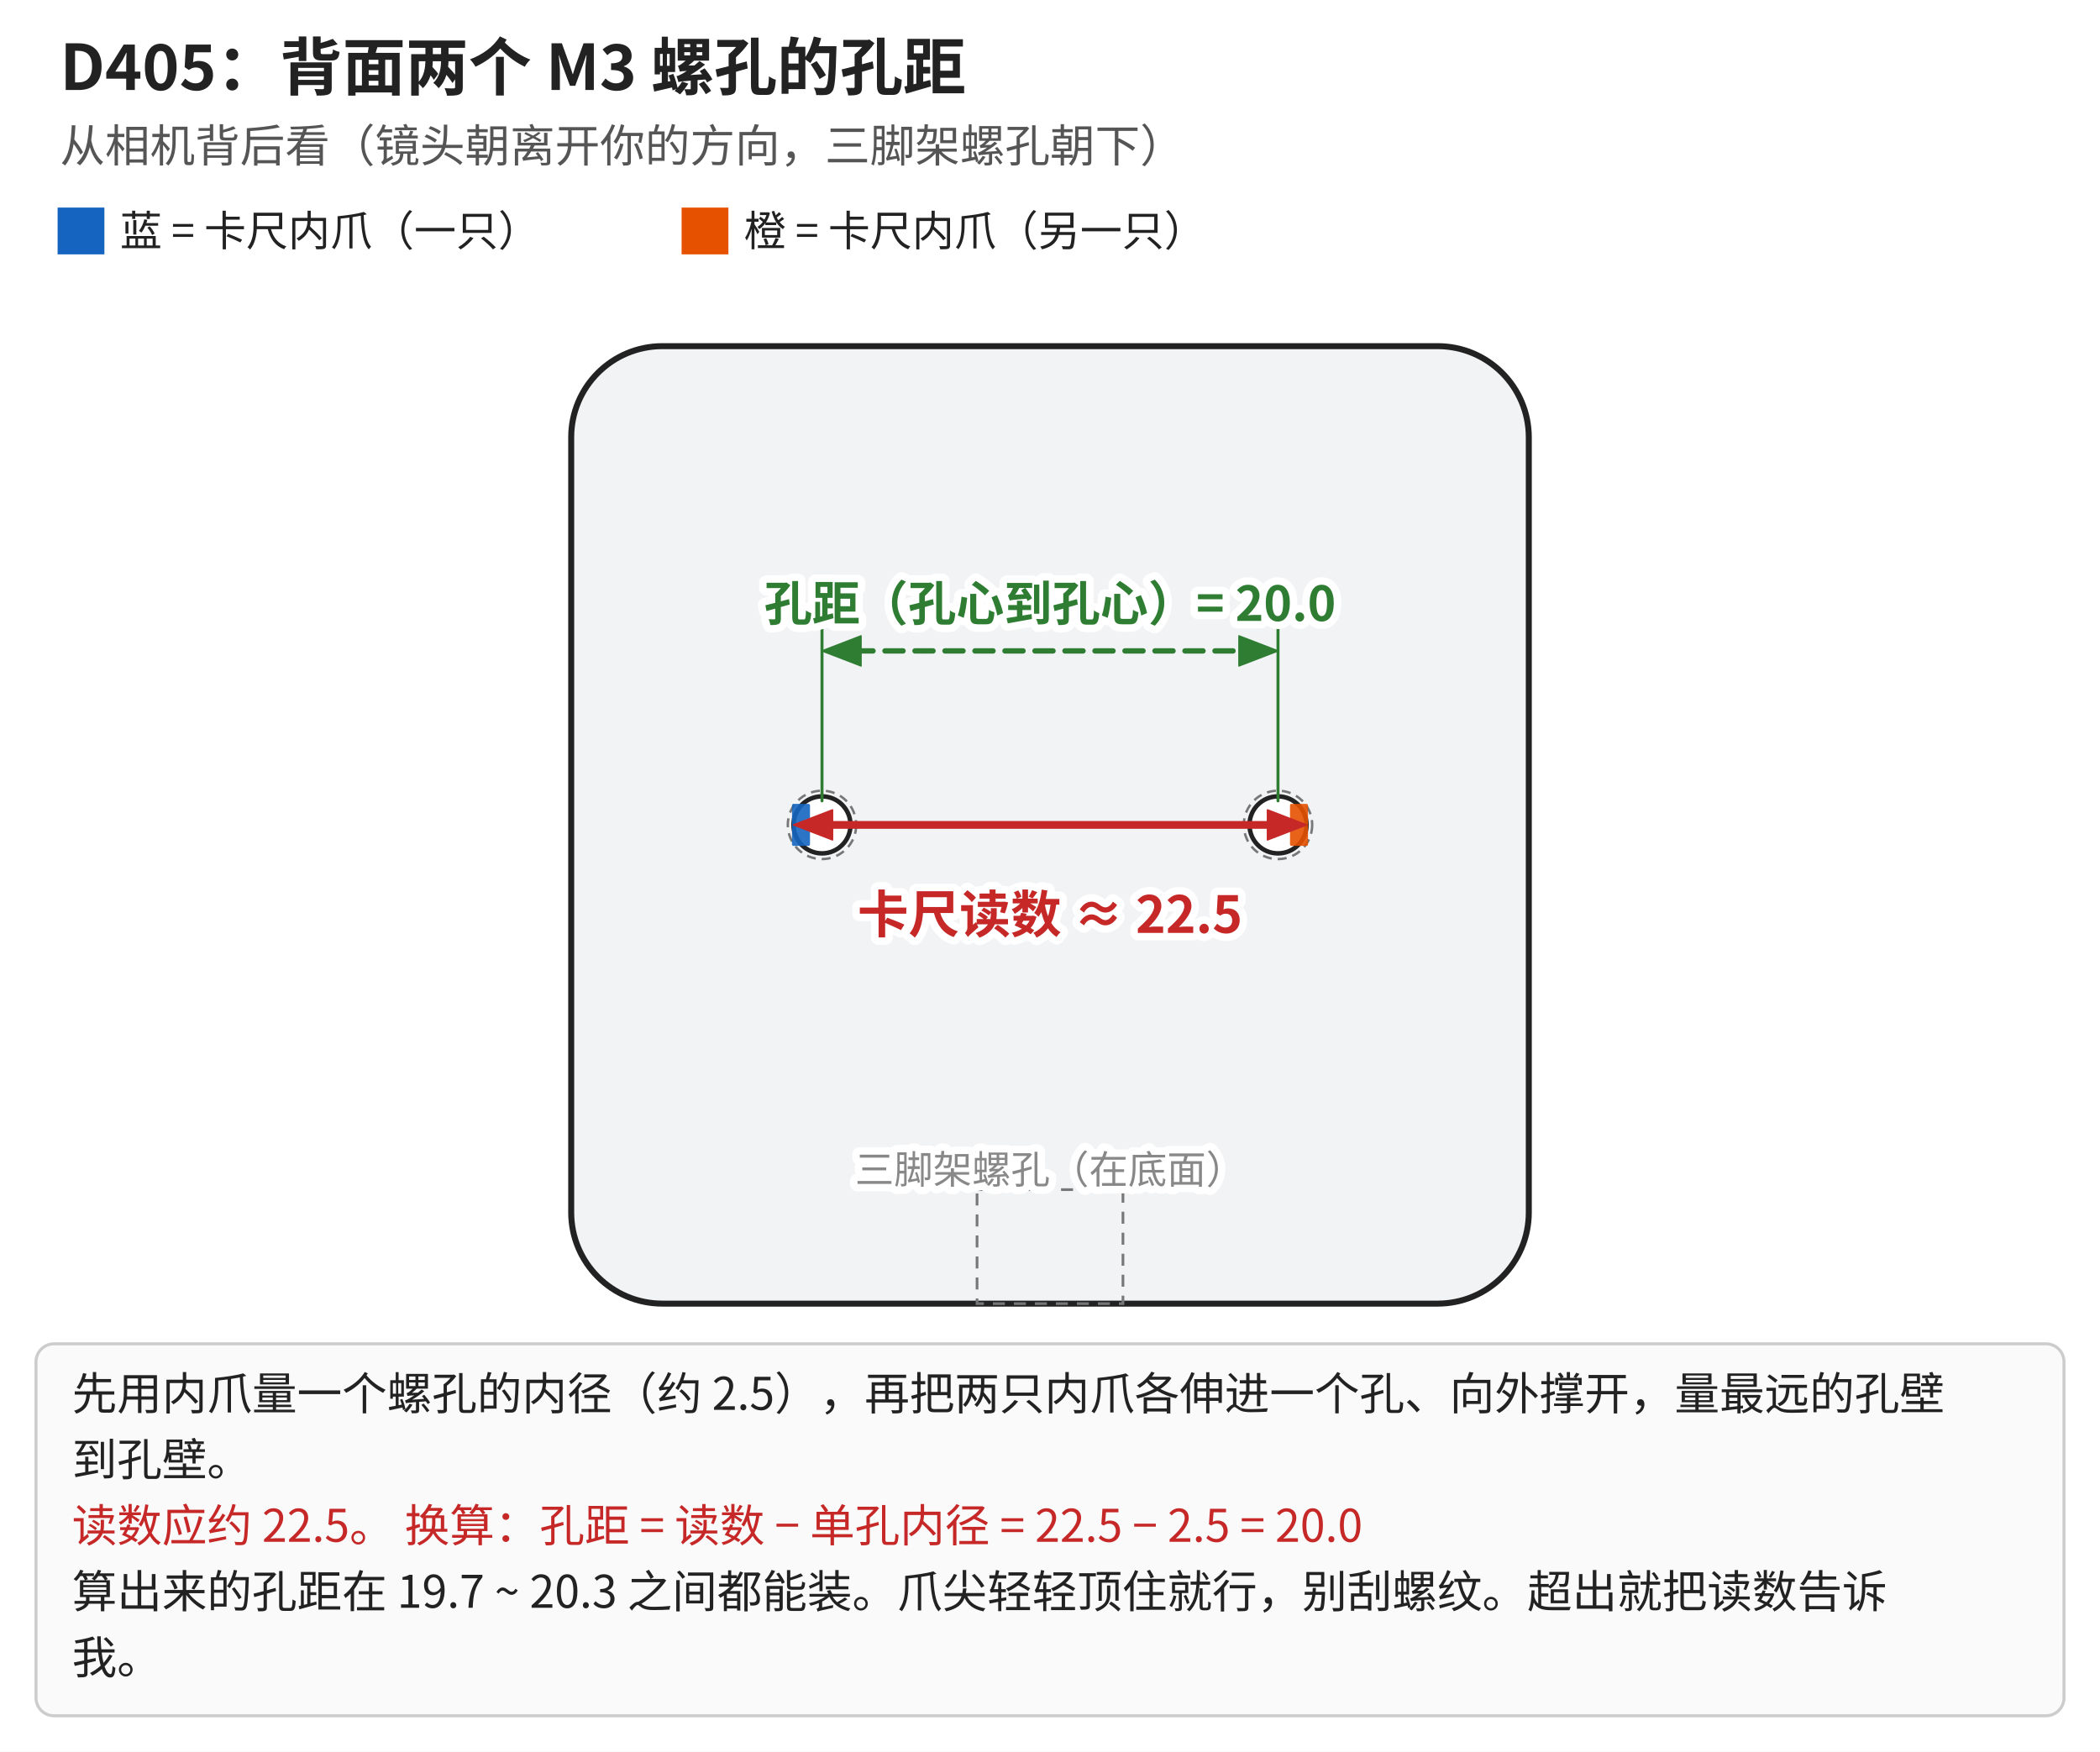
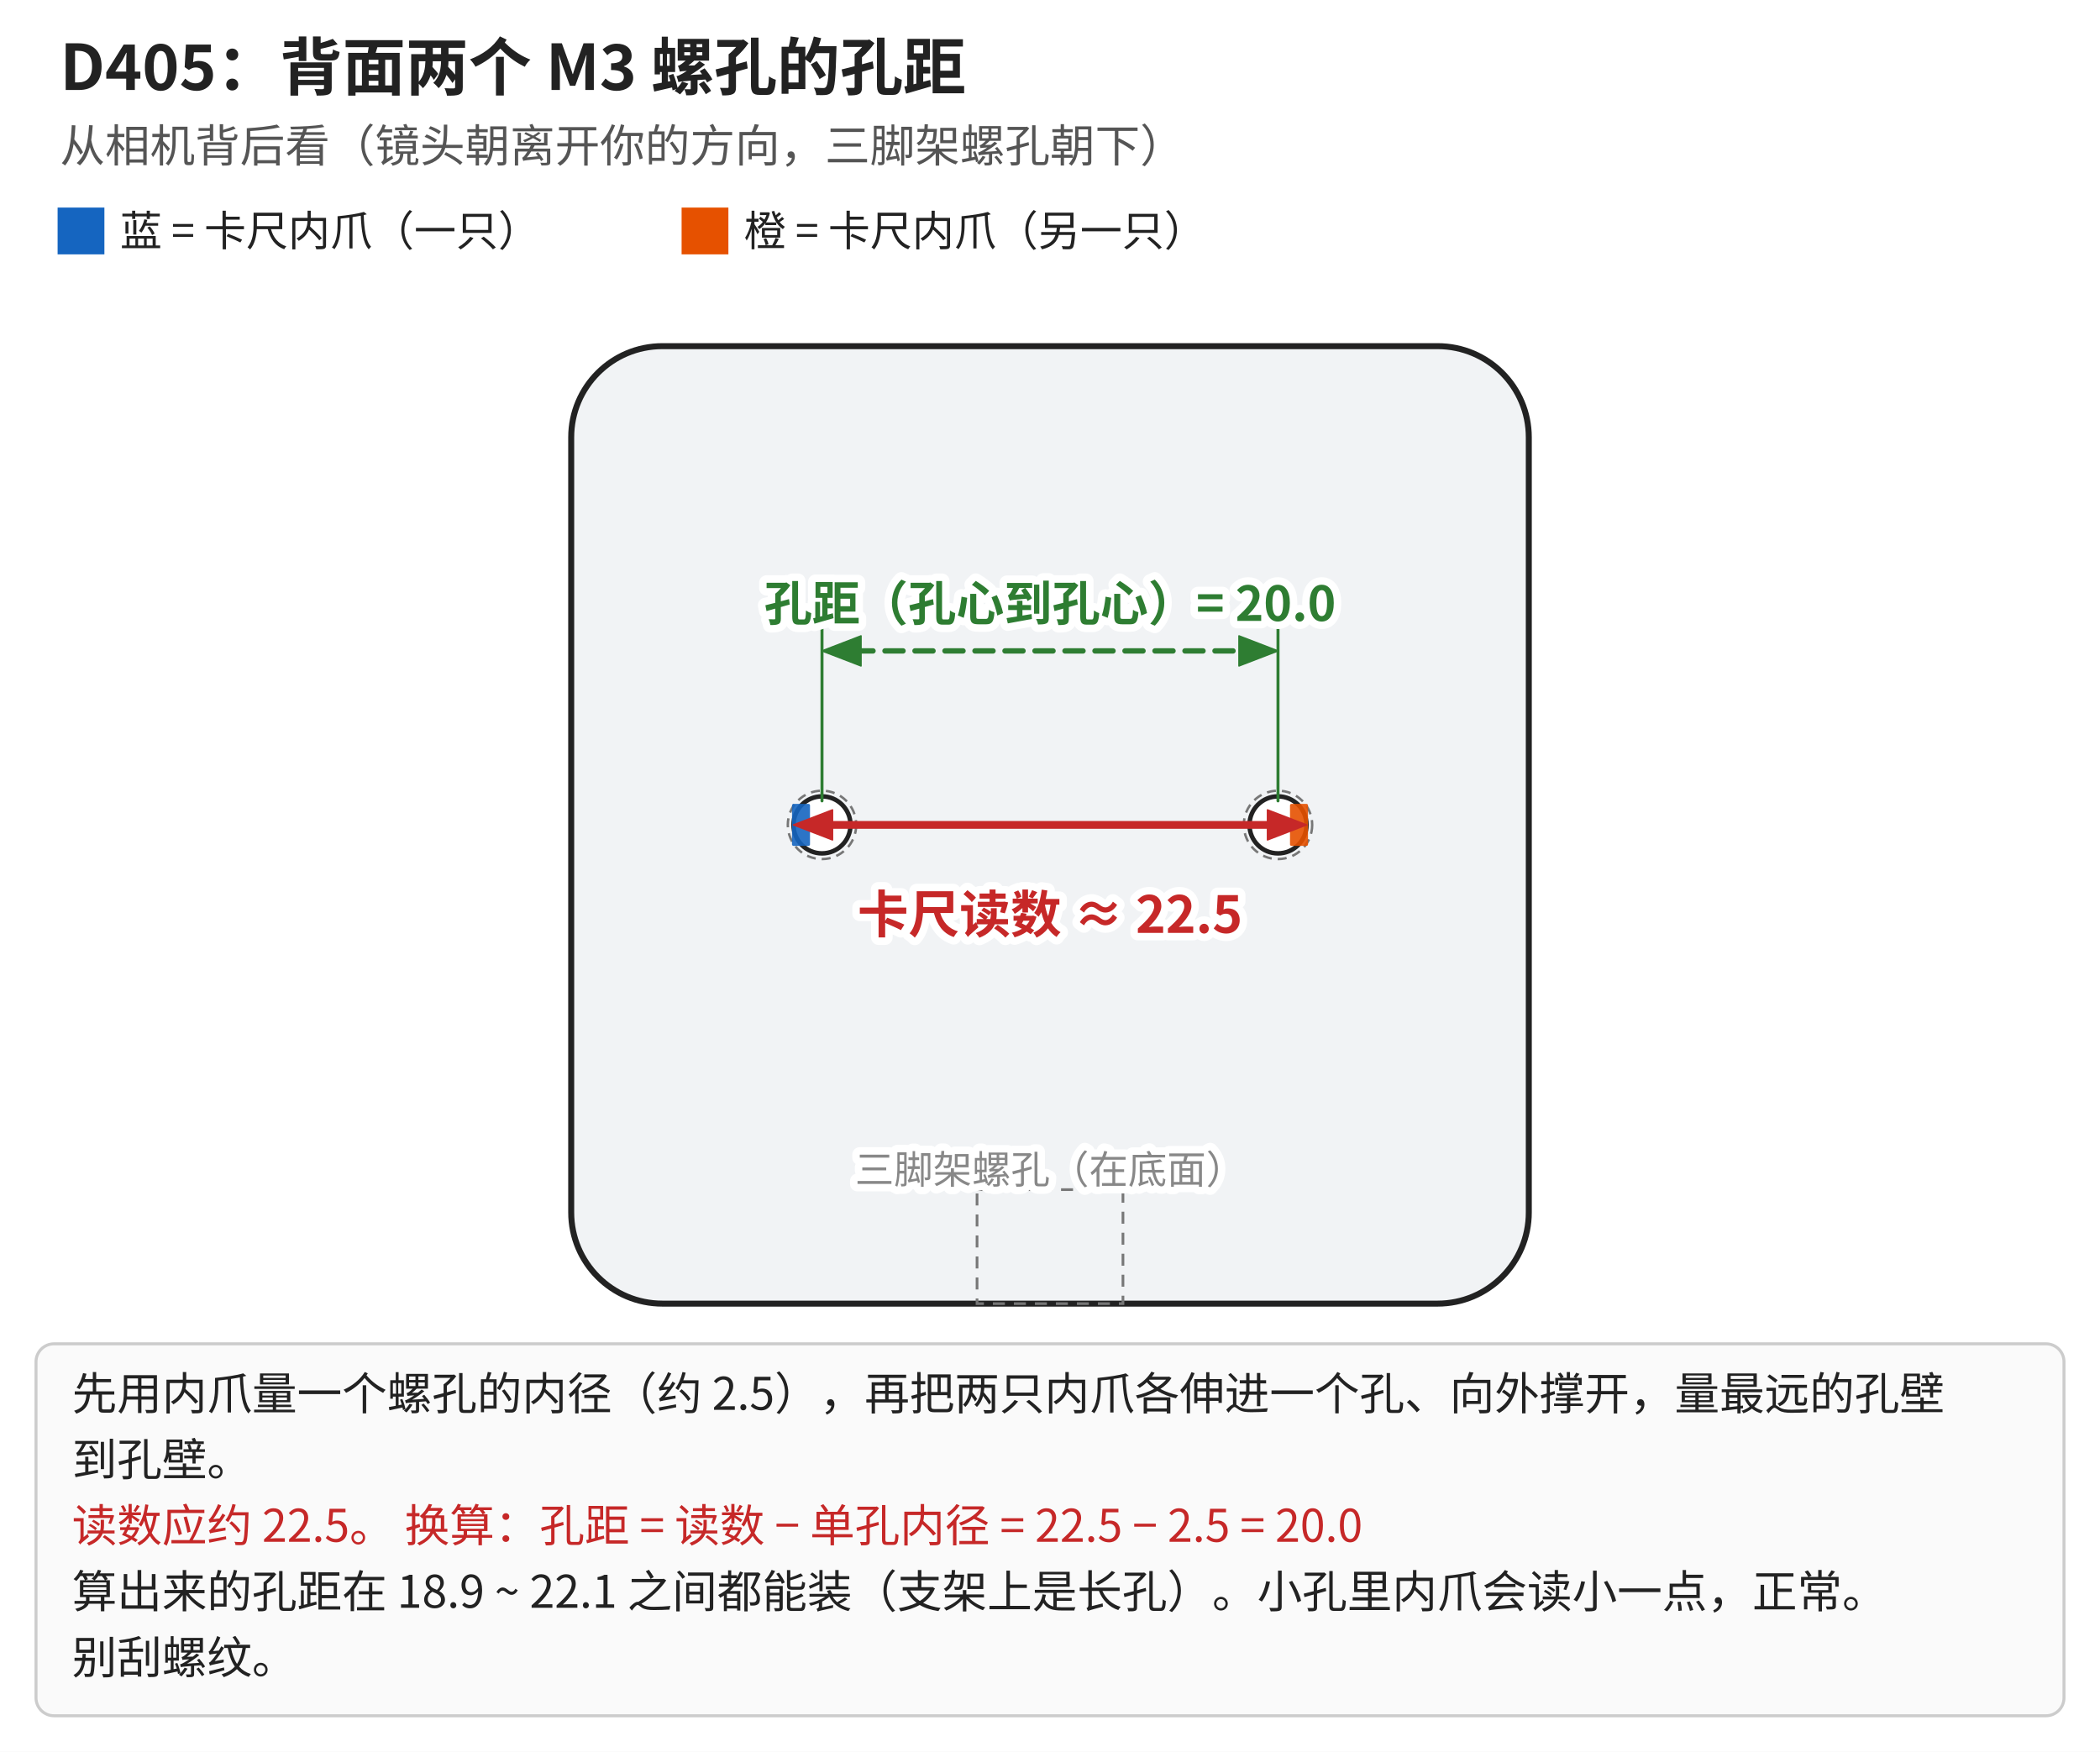
<svg xmlns="http://www.w3.org/2000/svg" viewBox="0 0 700 584" width="700" height="584" font-family="'Noto Sans CJK SC','Source Han Sans SC','PingFang SC','Microsoft YaHei','WenQuanYi Micro Hei',sans-serif">
  <rect width="700" height="584" fill="#ffffff" />
  <text x="20.0" y="30.0" font-size="21" fill="#222" text-anchor="start" font-weight="bold">D405：背面两个 M3 螺孔的孔距</text>
  <text x="20.0" y="54.0" font-size="15" fill="#555" text-anchor="start" font-weight="normal">从相机背后看（镜头朝离开你的方向，三脚架螺孔朝下）</text>
  <rect x="20.00" y="70.00" width="14.00" height="14.00" rx="0.00" stroke="#1565c0" stroke-width="1.60" fill="#1565c0" />
  <text x="40.0" y="82.0" font-size="14" fill="#222" text-anchor="start" font-weight="normal">蓝 = 卡尺内爪（一只）</text>
  <rect x="228.00" y="70.00" width="14.00" height="14.00" rx="0.00" stroke="#e65100" stroke-width="1.60" fill="#e65100" />
  <text x="248.0" y="82.0" font-size="14" fill="#222" text-anchor="start" font-weight="normal">橙 = 卡尺内爪（另一只）</text>
  <rect x="190.40" y="115.40" width="319.20" height="319.20" rx="30.40" stroke="#222" stroke-width="2.00" fill="#f1f3f5" />
  <circle cx="274.00" cy="275.00" r="9.50" stroke="#222" stroke-width="1.50" fill="#fff" />
  <circle cx="274.00" cy="275.00" r="11.40" stroke="#777" stroke-width="0.80" fill="none" stroke-dasharray="3 2" />
  <circle cx="426.00" cy="275.00" r="9.50" stroke="#222" stroke-width="1.50" fill="#fff" />
  <circle cx="426.00" cy="275.00" r="11.40" stroke="#777" stroke-width="0.80" fill="none" stroke-dasharray="3 2" />
  <rect x="325.68" y="396.60" width="48.64" height="38.00" rx="0.00" stroke="#777" stroke-width="0.90" fill="none" stroke-dasharray="4 3" />
  <path d="M264.50 268.50 L264.50 281.50 L269.50 281.50 L269.50 268.50 Z" stroke="#1565c0" stroke-width="1.00" fill="#1565c0" stroke-linejoin="round" stroke-linecap="round" opacity="0.90" />
  <path d="M435.50 281.50 L435.50 268.50 L430.50 268.50 L430.50 281.50 Z" stroke="#e65100" stroke-width="1.00" fill="#e65100" stroke-linejoin="round" stroke-linecap="round" opacity="0.90" />
  <path d="M275.50 275.00 L424.50 275.00" stroke="#c62828" stroke-width="2.60" fill="none" stroke-linejoin="round" stroke-linecap="round" />
  <path d="M435.50 275.00 L422.50 280.00 L422.50 270.00 Z" stroke="#c62828" stroke-width="0.50" fill="#c62828" stroke-linejoin="round" stroke-linecap="round" />
  <path d="M264.50 275.00 L277.50 280.00 L277.50 270.00 Z" stroke="#c62828" stroke-width="0.50" fill="#c62828" stroke-linejoin="round" stroke-linecap="round" />
  <text x="350.0" y="311.0" font-size="17" fill="#c62828" text-anchor="middle" font-weight="bold" paint-order="stroke" stroke="#fff" stroke-width="5" stroke-linejoin="round">卡尺读数 ≈ 22.5</text>
  <path d="M274.00 267.00 L274.00 209.00" stroke="#2e7d32" stroke-width="1.00" fill="none" stroke-linejoin="round" stroke-linecap="round" />
  <path d="M426.00 267.00 L426.00 209.00" stroke="#2e7d32" stroke-width="1.00" fill="none" stroke-linejoin="round" stroke-linecap="round" />
  <path d="M285.00 217.00 L415.00 217.00" stroke="#2e7d32" stroke-width="1.80" fill="none" stroke-linejoin="round" stroke-linecap="round" stroke-dasharray="6 4" />
  <path d="M426.00 217.00 L413.00 222.00 L413.00 212.00 Z" stroke="#2e7d32" stroke-width="0.50" fill="#2e7d32" stroke-linejoin="round" stroke-linecap="round" />
  <path d="M274.00 217.00 L287.00 222.00 L287.00 212.00 Z" stroke="#2e7d32" stroke-width="0.50" fill="#2e7d32" stroke-linejoin="round" stroke-linecap="round" />
  <text x="350.0" y="207.0" font-size="16" fill="#2e7d32" text-anchor="middle" font-weight="bold" paint-order="stroke" stroke="#fff" stroke-width="5" stroke-linejoin="round">孔距（孔心到孔心）= 20.0</text>
  <text x="350.0" y="394.6" font-size="13" fill="#888" text-anchor="middle" font-weight="normal" paint-order="stroke" stroke="#fff" stroke-width="5" stroke-linejoin="round">三脚架螺孔（在底面）</text>
  <rect x="12.00" y="448.00" width="676.00" height="124.00" rx="6.00" stroke="#ccc" stroke-width="1.00" fill="#fafafa" />
  <text x="24.0" y="470.0" font-size="15" fill="#222" text-anchor="start" font-weight="normal">先用内爪量一个螺孔的内径（约 2.5），再把两只内爪各伸进一个孔、向外撑开，量最远的孔壁</text>
  <text x="24.0" y="492.0" font-size="15" fill="#222" text-anchor="start" font-weight="normal">到孔壁。</text>
  <text x="24.0" y="514.0" font-size="15" fill="#c62828" text-anchor="start" font-weight="normal">读数应约 22.5。   换算：孔距 = 读数 − 单孔内径 = 22.5 − 2.5 = 20.0</text>
-   <text x="24.0" y="536.0" font-size="15" fill="#222" text-anchor="start" font-weight="normal">算出来的孔距在 19.7 ~ 20.3 之间都能装。爪尖轻轻顶住就行，别刮螺纹。超出就把读数告诉</text>
-   <text x="24.0" y="558.0" font-size="15" fill="#222" text-anchor="start" font-weight="normal">我。</text>
+   <text x="24.0" y="536.0" font-size="15" fill="#222" text-anchor="start" font-weight="normal">算出来的孔距在 18.9 ~ 22.1 之间都能装（支架上是长孔）。小孔里内爪会读小一点，正常。</text>
+   <text x="24.0" y="558.0" font-size="15" fill="#222" text-anchor="start" font-weight="normal">别刮螺纹。</text>
</svg>
